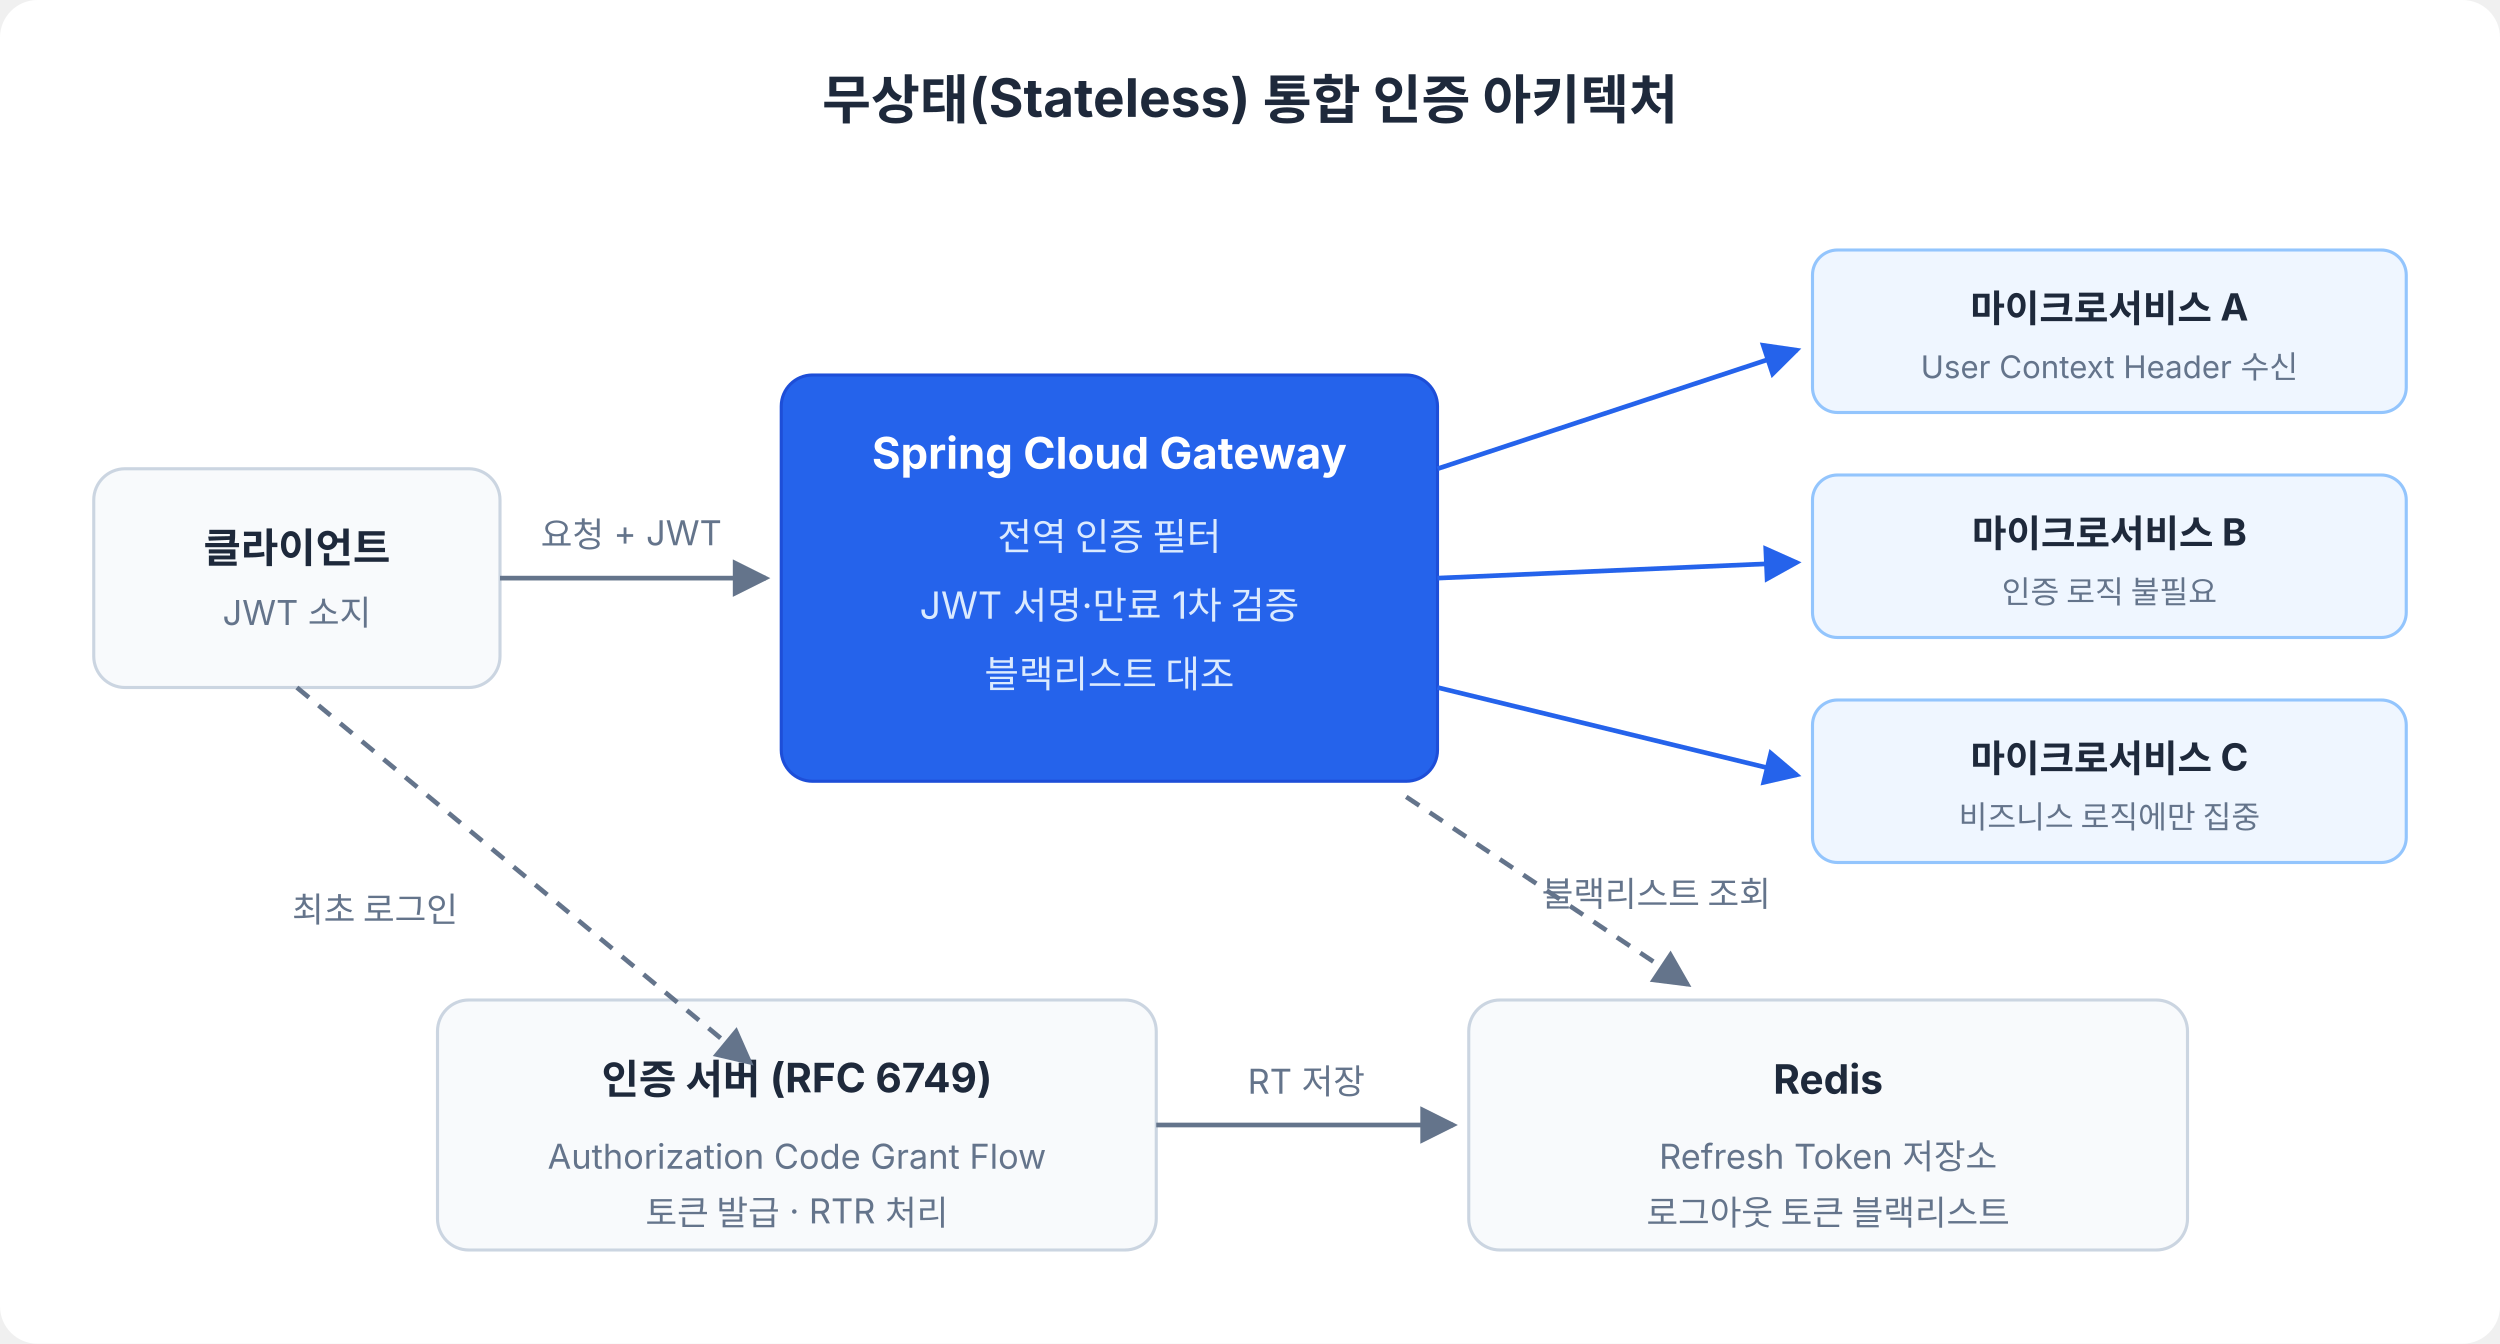
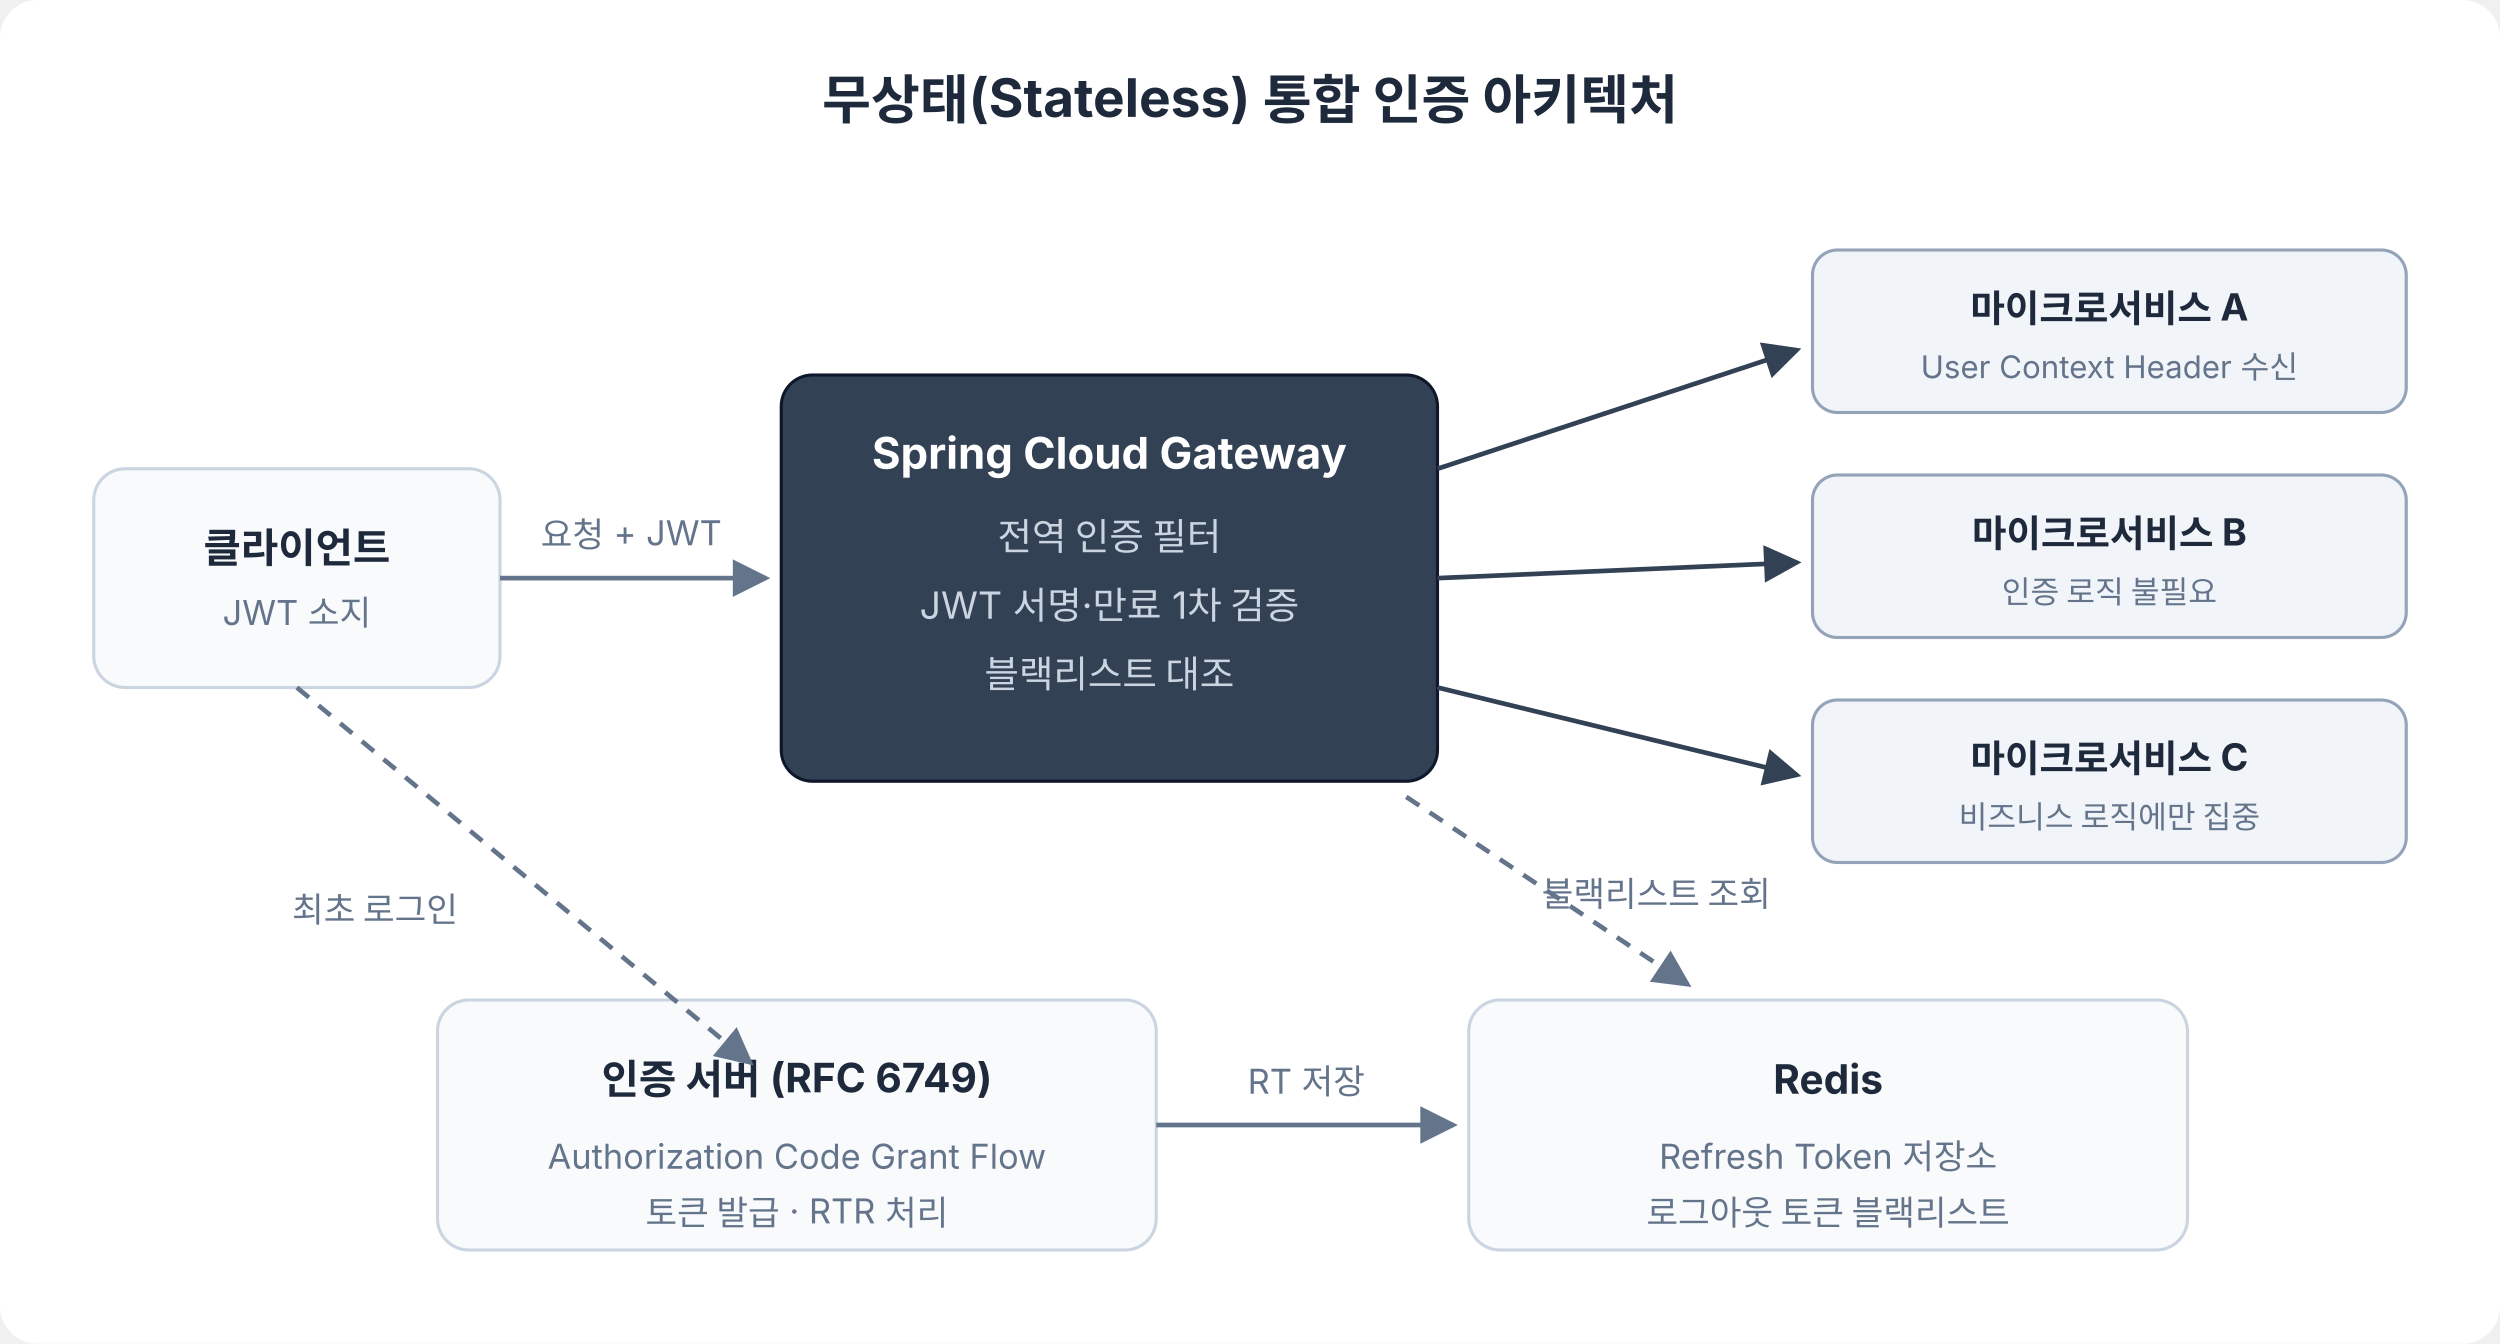
<svg xmlns="http://www.w3.org/2000/svg" viewBox="0 0 800 430" font-family="-apple-system, 'Segoe UI', 'Malgun Gothic', sans-serif">
  <defs>
    <marker id="arrow" markerWidth="8" markerHeight="8" refX="7" refY="4" orient="auto">
      <path d="M0,0 L8,4 L0,8 z" fill="#64748b" />
    </marker>
    <marker id="arrowBlue" markerWidth="8" markerHeight="8" refX="7" refY="4" orient="auto">
-       <path d="M0,0 L8,4 L0,8 z" fill="#2563eb" />
+       <path d="M0,0 L8,4 L0,8 z" fill="#334155" />
    </marker>
  </defs>
  <rect width="800" height="430" fill="#ffffff" rx="12" />
  <text x="400" y="38" text-anchor="middle" font-size="17" font-weight="bold" fill="#1e293b">무상태(Stateless) 통합 인증 아키텍처</text>
  <rect x="30" y="150" width="130" height="70" rx="10" fill="#f8fafc" stroke="#cbd5e1" />
  <text x="95" y="180" text-anchor="middle" font-size="13" font-weight="bold" fill="#1e293b">클라이언트</text>
  <text x="95" y="200" text-anchor="middle" font-size="11" fill="#64748b">JWT 소지</text>
-   <rect x="250" y="120" width="210" height="130" rx="10" fill="#2563eb" stroke="#1d4ed8" />
+   <rect x="250" y="120" width="210" height="130" rx="10" fill="#334155" stroke="#0f172a" />
  <text x="355" y="150" text-anchor="middle" font-size="14" font-weight="bold" fill="#ffffff">Spring Cloud Gateway</text>
-   <text x="355" y="176" text-anchor="middle" font-size="12" fill="#dbeafe">전역 인증 필터</text>
-   <text x="355" y="198" text-anchor="middle" font-size="12" fill="#dbeafe">JWT 서명·만료 1차 검증</text>
-   <text x="355" y="220" text-anchor="middle" font-size="12" fill="#dbeafe">블랙리스트 대조</text>
-   <rect x="580" y="80" width="190" height="52" rx="8" fill="#eff6ff" stroke="#93c5fd" />
+   <text x="355" y="176" text-anchor="middle" font-size="12" fill="#cbd5e1">전역 인증 필터</text>
+   <text x="355" y="198" text-anchor="middle" font-size="12" fill="#cbd5e1">JWT 서명·만료 1차 검증</text>
+   <text x="355" y="220" text-anchor="middle" font-size="12" fill="#cbd5e1">블랙리스트 대조</text>
+   <rect x="580" y="80" width="190" height="52" rx="8" fill="#f1f5f9" stroke="#94a3b8" />
  <text x="675" y="103" text-anchor="middle" font-size="12" font-weight="bold" fill="#1e293b">마이크로서비스 A</text>
  <text x="675" y="121" text-anchor="middle" font-size="10" fill="#64748b">User Context Header 수신</text>
-   <rect x="580" y="152" width="190" height="52" rx="8" fill="#eff6ff" stroke="#93c5fd" />
+   <rect x="580" y="152" width="190" height="52" rx="8" fill="#f1f5f9" stroke="#94a3b8" />
  <text x="675" y="175" text-anchor="middle" font-size="12" font-weight="bold" fill="#1e293b">마이크로서비스 B</text>
  <text x="675" y="193" text-anchor="middle" font-size="10" fill="#64748b">인증 로직 불필요</text>
-   <rect x="580" y="224" width="190" height="52" rx="8" fill="#eff6ff" stroke="#93c5fd" />
+   <rect x="580" y="224" width="190" height="52" rx="8" fill="#f1f5f9" stroke="#94a3b8" />
  <text x="675" y="247" text-anchor="middle" font-size="12" font-weight="bold" fill="#1e293b">마이크로서비스 C</text>
  <text x="675" y="265" text-anchor="middle" font-size="10" fill="#64748b">비즈니스 로직에만 집중</text>
  <rect x="140" y="320" width="230" height="80" rx="10" fill="#f8fafc" stroke="#cbd5e1" />
  <text x="255" y="350" text-anchor="middle" font-size="13" font-weight="bold" fill="#1e293b">인증 서버 (RFC 6749)</text>
  <text x="255" y="374" text-anchor="middle" font-size="11" fill="#64748b">Authorization Code Grant Flow</text>
  <text x="255" y="392" text-anchor="middle" font-size="11" fill="#64748b">토큰 발급 · RTR 처리</text>
  <rect x="470" y="320" width="230" height="80" rx="10" fill="#f8fafc" stroke="#cbd5e1" />
  <text x="585" y="350" text-anchor="middle" font-size="13" font-weight="bold" fill="#1e293b">Redis</text>
  <text x="585" y="374" text-anchor="middle" font-size="11" fill="#64748b">Refresh Token 저장소</text>
  <text x="585" y="392" text-anchor="middle" font-size="11" fill="#64748b">로그아웃 토큰 블랙리스트</text>
  <line x1="160" y1="185" x2="245" y2="185" stroke="#64748b" stroke-width="1.5" marker-end="url(#arrow)" />
  <text x="202" y="175" text-anchor="middle" font-size="11" fill="#64748b">요청 + JWT</text>
-   <line x1="460" y1="150" x2="575" y2="112" stroke="#2563eb" stroke-width="1.5" marker-end="url(#arrowBlue)" />
-   <line x1="460" y1="185" x2="575" y2="180" stroke="#2563eb" stroke-width="1.5" marker-end="url(#arrowBlue)" />
-   <line x1="460" y1="220" x2="575" y2="248" stroke="#2563eb" stroke-width="1.5" marker-end="url(#arrowBlue)" />
+   <line x1="460" y1="150" x2="575" y2="112" stroke="#334155" stroke-width="1.5" marker-end="url(#arrowBlue)" />
+   <line x1="460" y1="185" x2="575" y2="180" stroke="#334155" stroke-width="1.5" marker-end="url(#arrowBlue)" />
+   <line x1="460" y1="220" x2="575" y2="248" stroke="#334155" stroke-width="1.5" marker-end="url(#arrowBlue)" />
  <line x1="95" y1="220" x2="240" y2="340" stroke="#64748b" stroke-width="1.5" stroke-dasharray="5,4" marker-end="url(#arrow)" />
  <text x="120" y="295" text-anchor="middle" font-size="11" fill="#64748b">최초 로그인</text>
  <line x1="370" y1="360" x2="465" y2="360" stroke="#64748b" stroke-width="1.5" marker-end="url(#arrow)" />
  <text x="418" y="350" text-anchor="middle" font-size="11" fill="#64748b">RT 저장</text>
  <line x1="450" y1="255" x2="540" y2="315" stroke="#64748b" stroke-width="1.5" stroke-dasharray="5,4" marker-end="url(#arrow)" />
  <text x="530" y="290" text-anchor="middle" font-size="11" fill="#64748b">블랙리스트 조회</text>
</svg>
